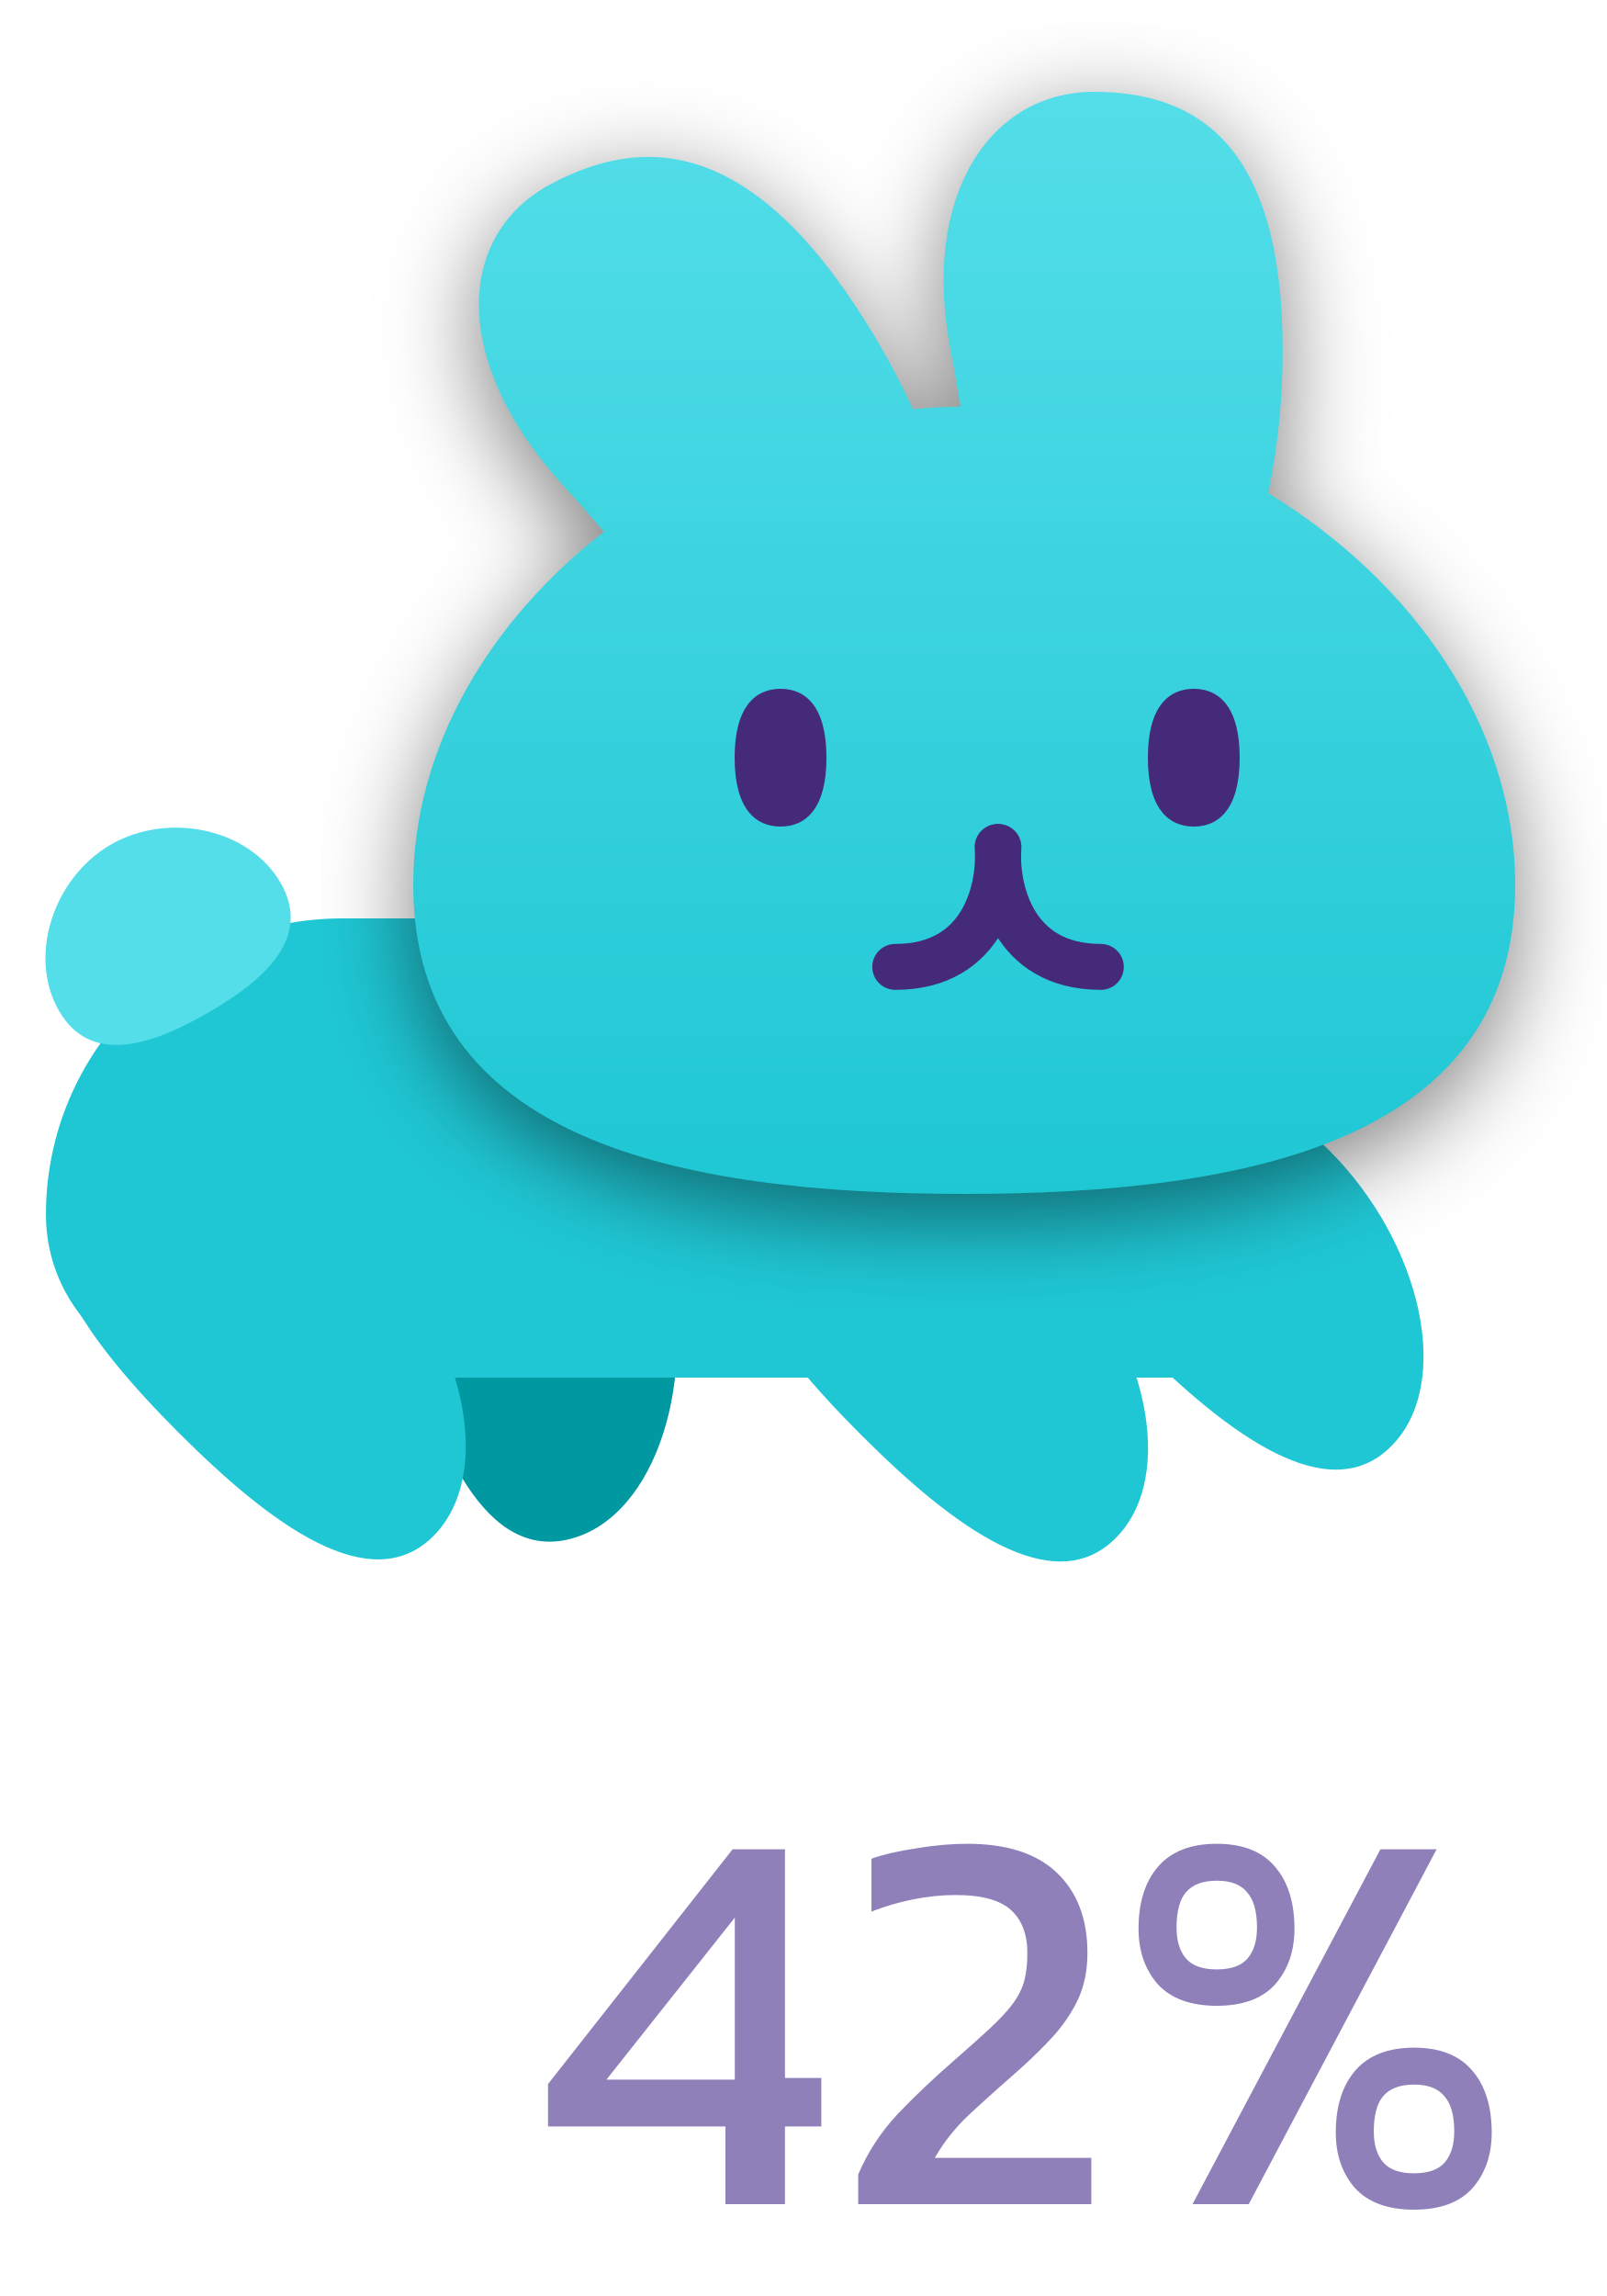
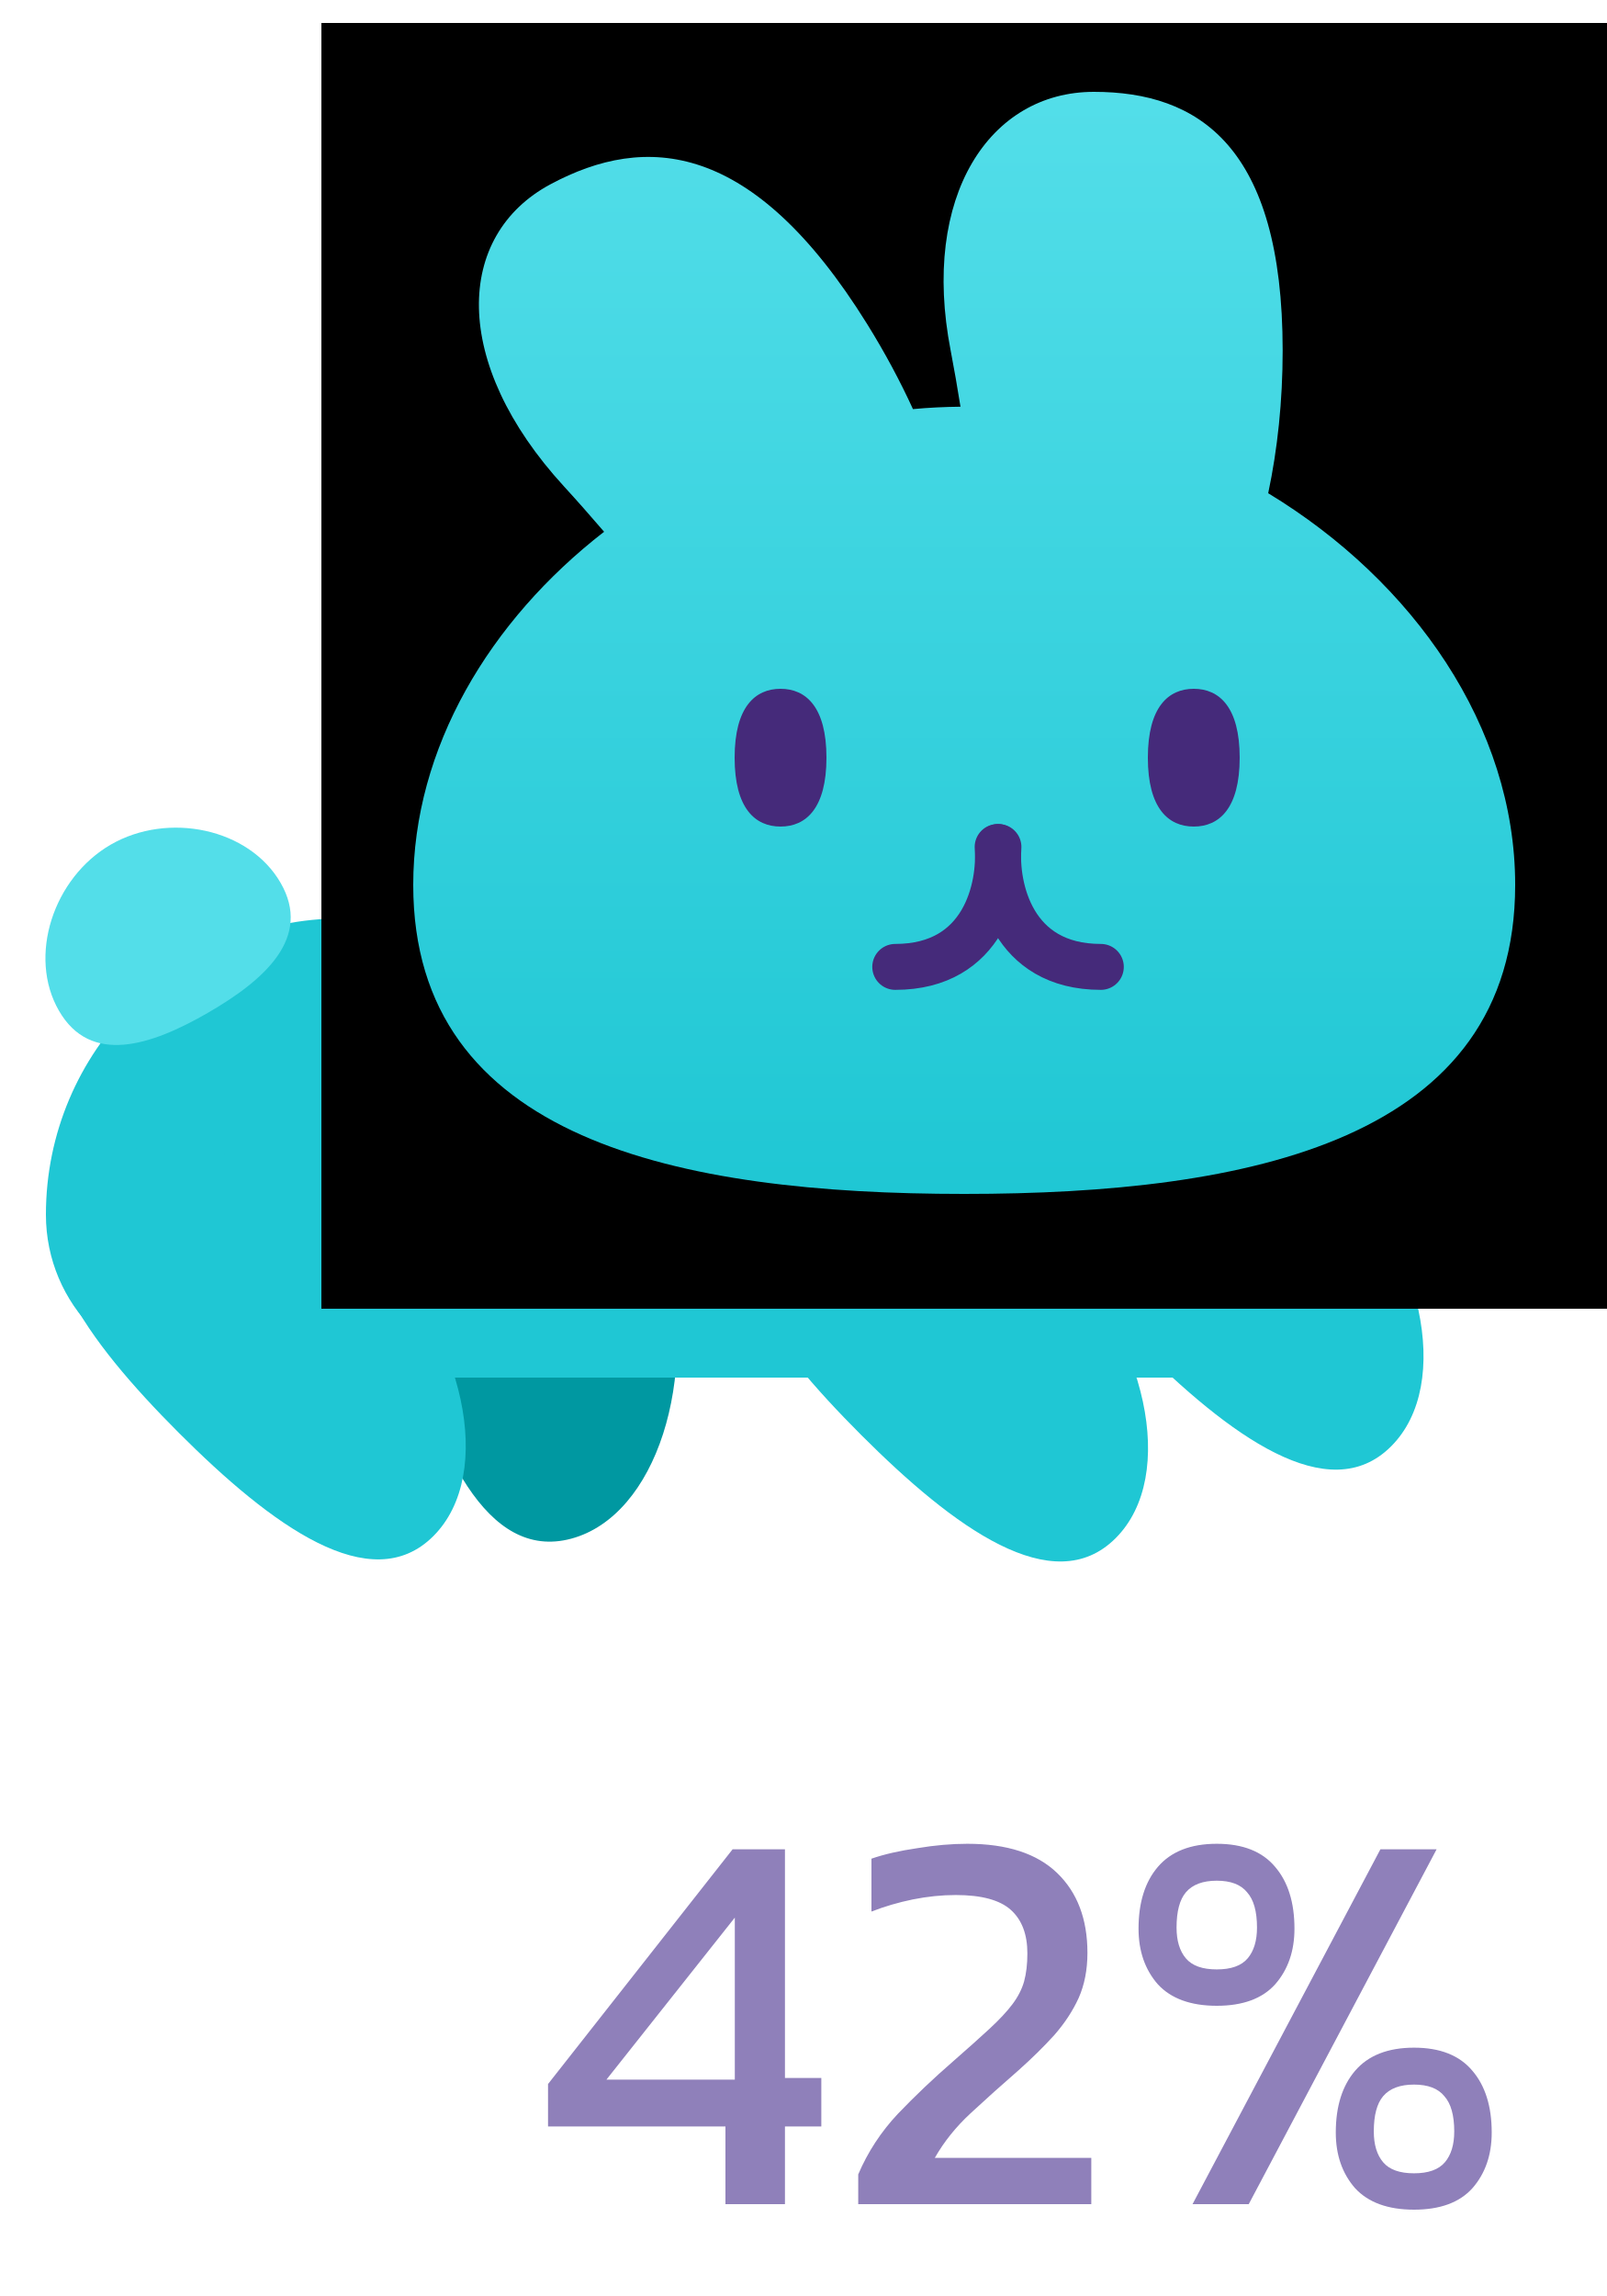
<svg xmlns="http://www.w3.org/2000/svg" width="35" height="50" viewBox="0 0 35 50" fill="none">
  <path d="M9.588 22.865C7.729 23.363 8.025 26.033 8.764 28.79C9.502 31.546 10.581 34.006 12.44 33.508C14.299 33.01 15.233 30.01 14.495 27.254C13.756 24.498 11.447 22.367 9.588 22.865Z" fill="#0098A1" />
  <path d="M1 26.452C1 22.889 3.888 20 7.452 20H13V30H4.548C2.589 30 1 28.411 1 26.452Z" fill="#1FC7D4" />
  <path d="M6.111 19.225C6.797 20.412 5.778 21.334 4.528 22.056C3.278 22.778 1.97 23.199 1.284 22.011C0.599 20.824 1.163 19.115 2.413 18.393C3.663 17.672 5.425 18.037 6.111 19.225Z" fill="#53DEE9" />
  <path d="M1.647 25.66C0.286 27.021 1.878 29.185 3.895 31.203C5.913 33.221 8.077 34.812 9.438 33.452C10.799 32.091 10.108 29.025 8.091 27.008C6.073 24.99 3.007 24.299 1.647 25.66Z" fill="#1FC7D4" />
  <rect width="1" height="10" transform="matrix(-1 0 0 1 14 20)" fill="#1FC7D4" />
  <rect x="9" y="20" width="17" height="10" fill="#1FC7D4" />
  <path d="M16.507 25.706C15.146 27.067 16.738 29.231 18.756 31.249C20.773 33.267 22.938 34.858 24.298 33.497C25.659 32.137 24.968 29.071 22.951 27.053C20.933 25.036 17.868 24.345 16.507 25.706Z" fill="#1FC7D4" />
  <path d="M22.507 23.706C21.146 25.067 22.738 27.231 24.756 29.249C26.773 31.267 28.938 32.858 30.298 31.497C31.659 30.137 30.968 27.071 28.951 25.053C26.933 23.036 23.868 22.345 22.507 23.706Z" fill="#1FC7D4" />
  <g filter="url(#filter0_d)">
    <path fill-rule="evenodd" clip-rule="evenodd" d="M20.705 7.634C20.781 8.027 20.852 8.438 20.919 8.857C20.573 8.86 20.227 8.877 19.884 8.909C19.603 8.295 19.269 7.672 18.884 7.053C16.396 3.051 14.062 2.901 11.989 4.013C9.915 5.124 9.811 7.896 12.283 10.592C12.57 10.905 12.863 11.238 13.157 11.58C10.66 13.516 9 16.291 9 19.27C9 24.829 14.785 26 21 26C27.215 26 33 24.829 33 19.27C33 15.828 30.784 12.658 27.621 10.741C27.824 9.785 27.936 8.735 27.936 7.634C27.936 3.172 26.095 2 23.824 2C21.553 2 20.051 4.271 20.705 7.634Z" fill="url(#paint0_linear_bunny_full)" />
  </g>
  <path d="M21.728 18.445C21.796 19.315 21.445 21.056 19.498 21.056" stroke="#452A7A" stroke-linecap="round" />
  <path d="M21.746 18.445C21.678 19.315 22.03 21.056 23.976 21.056" stroke="#452A7A" stroke-linecap="round" />
  <path d="M18 16.5C18 17.605 17.552 18 17 18C16.448 18 16 17.605 16 16.5C16 15.395 16.448 15 17 15C17.552 15 18 15.395 18 16.5Z" fill="#452A7A" />
  <path d="M27 16.5C27 17.605 26.552 18 26 18C25.448 18 25 17.605 25 16.5C25 15.395 25.448 15 26 15C26.552 15 27 15.395 27 16.5Z" fill="#452A7A" />
  <path d="M15.8 48V46.308H11.936V45.384L15.956 40.272H17.096V45.252H17.888V46.308H17.096V48H15.8ZM13.208 45.288H16.004V41.76L13.208 45.288ZM18.692 48V47.352C18.9 46.864 19.188 46.424 19.556 46.032C19.932 45.64 20.332 45.26 20.756 44.892C21.076 44.612 21.34 44.376 21.548 44.184C21.764 43.984 21.932 43.804 22.052 43.644C22.172 43.484 22.256 43.32 22.304 43.152C22.352 42.976 22.376 42.772 22.376 42.54C22.376 42.124 22.256 41.808 22.016 41.592C21.776 41.376 21.376 41.268 20.816 41.268C20.512 41.268 20.2 41.3 19.88 41.364C19.568 41.428 19.268 41.516 18.98 41.628V40.476C19.26 40.38 19.592 40.304 19.976 40.248C20.36 40.184 20.724 40.152 21.068 40.152C21.932 40.152 22.584 40.364 23.024 40.788C23.464 41.212 23.684 41.792 23.684 42.528C23.684 42.896 23.62 43.224 23.492 43.512C23.364 43.792 23.188 44.06 22.964 44.316C22.74 44.564 22.48 44.82 22.184 45.084C21.816 45.404 21.468 45.716 21.14 46.02C20.82 46.316 20.56 46.64 20.36 46.992H23.768V48H18.692ZM26.501 43.68C25.933 43.68 25.505 43.524 25.217 43.212C24.937 42.892 24.797 42.488 24.797 42C24.797 41.432 24.937 40.984 25.217 40.656C25.505 40.32 25.933 40.152 26.501 40.152C27.069 40.152 27.493 40.32 27.773 40.656C28.053 40.984 28.193 41.432 28.193 42C28.193 42.488 28.053 42.892 27.773 43.212C27.493 43.524 27.069 43.68 26.501 43.68ZM25.973 48L30.065 40.272H31.289L27.197 48H25.973ZM26.501 42.888C26.813 42.888 27.037 42.808 27.173 42.648C27.309 42.488 27.377 42.264 27.377 41.976C27.377 41.624 27.305 41.368 27.161 41.208C27.025 41.04 26.805 40.956 26.501 40.956C26.197 40.956 25.973 41.04 25.829 41.208C25.693 41.368 25.625 41.624 25.625 41.976C25.625 42.264 25.693 42.488 25.829 42.648C25.965 42.808 26.189 42.888 26.501 42.888ZM30.797 48.12C30.229 48.12 29.801 47.964 29.513 47.652C29.233 47.332 29.093 46.928 29.093 46.44C29.093 45.872 29.233 45.424 29.513 45.096C29.801 44.76 30.229 44.592 30.797 44.592C31.365 44.592 31.789 44.76 32.069 45.096C32.349 45.424 32.489 45.872 32.489 46.44C32.489 46.928 32.349 47.332 32.069 47.652C31.789 47.964 31.365 48.12 30.797 48.12ZM30.797 47.328C31.109 47.328 31.333 47.248 31.469 47.088C31.605 46.928 31.673 46.704 31.673 46.416C31.673 46.064 31.601 45.808 31.457 45.648C31.321 45.48 31.101 45.396 30.797 45.396C30.493 45.396 30.269 45.48 30.125 45.648C29.989 45.808 29.921 46.064 29.921 46.416C29.921 46.704 29.989 46.928 30.125 47.088C30.261 47.248 30.485 47.328 30.797 47.328Z" fill="#8F80BA" />
  <defs>
    <filter id="filter0_d" x="7" y="0.5" width="28" height="28" filterUnits="userSpaceOnUse" color-interpolation-filters="sRGB">
-       <feFlood flood-opacity="0" result="BackgroundImageFix" />
+       <feFlood floodOpacity="0" result="BackgroundImageFix" />
      <feColorMatrix in="SourceAlpha" type="matrix" values="0 0 0 0 0 0 0 0 0 0 0 0 0 0 0 0 0 0 127 0" />
      <feOffset dy="0.5" />
      <feGaussianBlur stdDeviation="1" />
      <feColorMatrix type="matrix" values="0 0 0 0 0 0 0 0 0 0 0 0 0 0 0 0 0 0 0.5 0" />
      <feBlend mode="normal" in2="BackgroundImageFix" result="effect1_dropShadow" />
      <feBlend mode="normal" in="SourceGraphic" in2="effect1_dropShadow" result="shape" />
    </filter>
    <linearGradient id="paint0_linear_bunny_full" x1="21" y1="2" x2="21" y2="26" gradientUnits="userSpaceOnUse">
      <stop stop-color="#53DEE9" />
      <stop offset="1" stop-color="#1FC7D4" />
    </linearGradient>
  </defs>
</svg>
